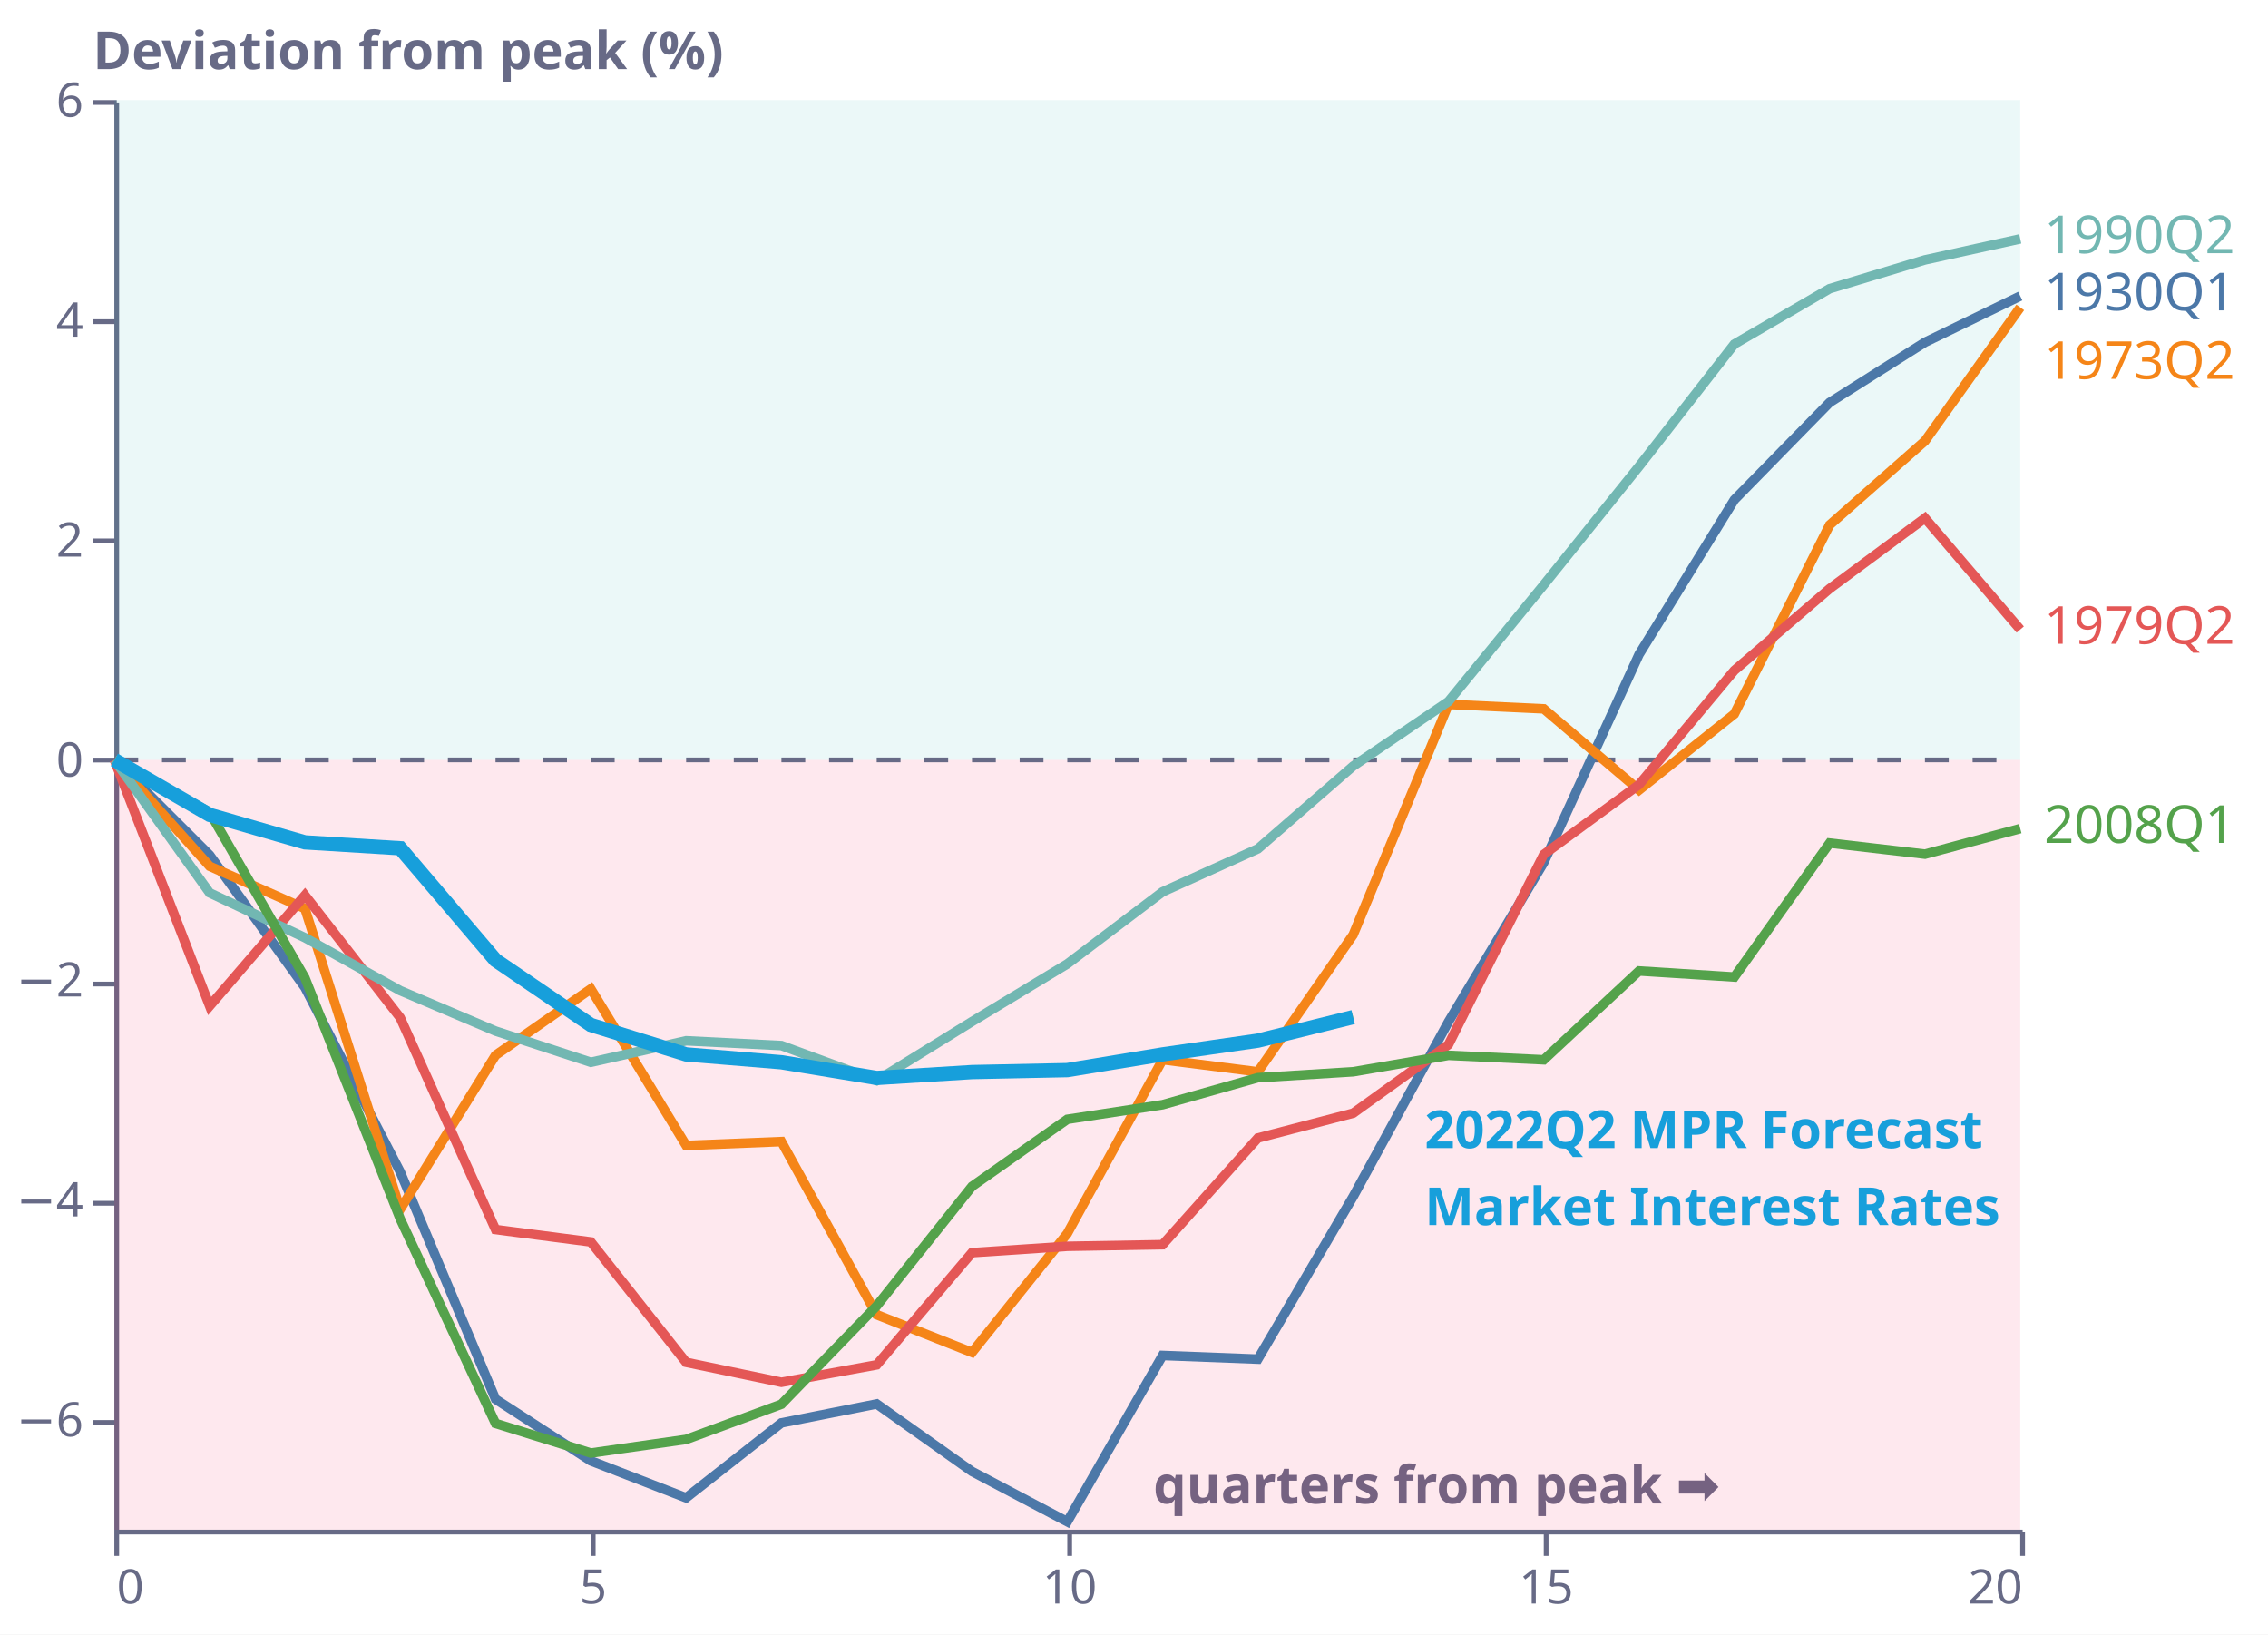
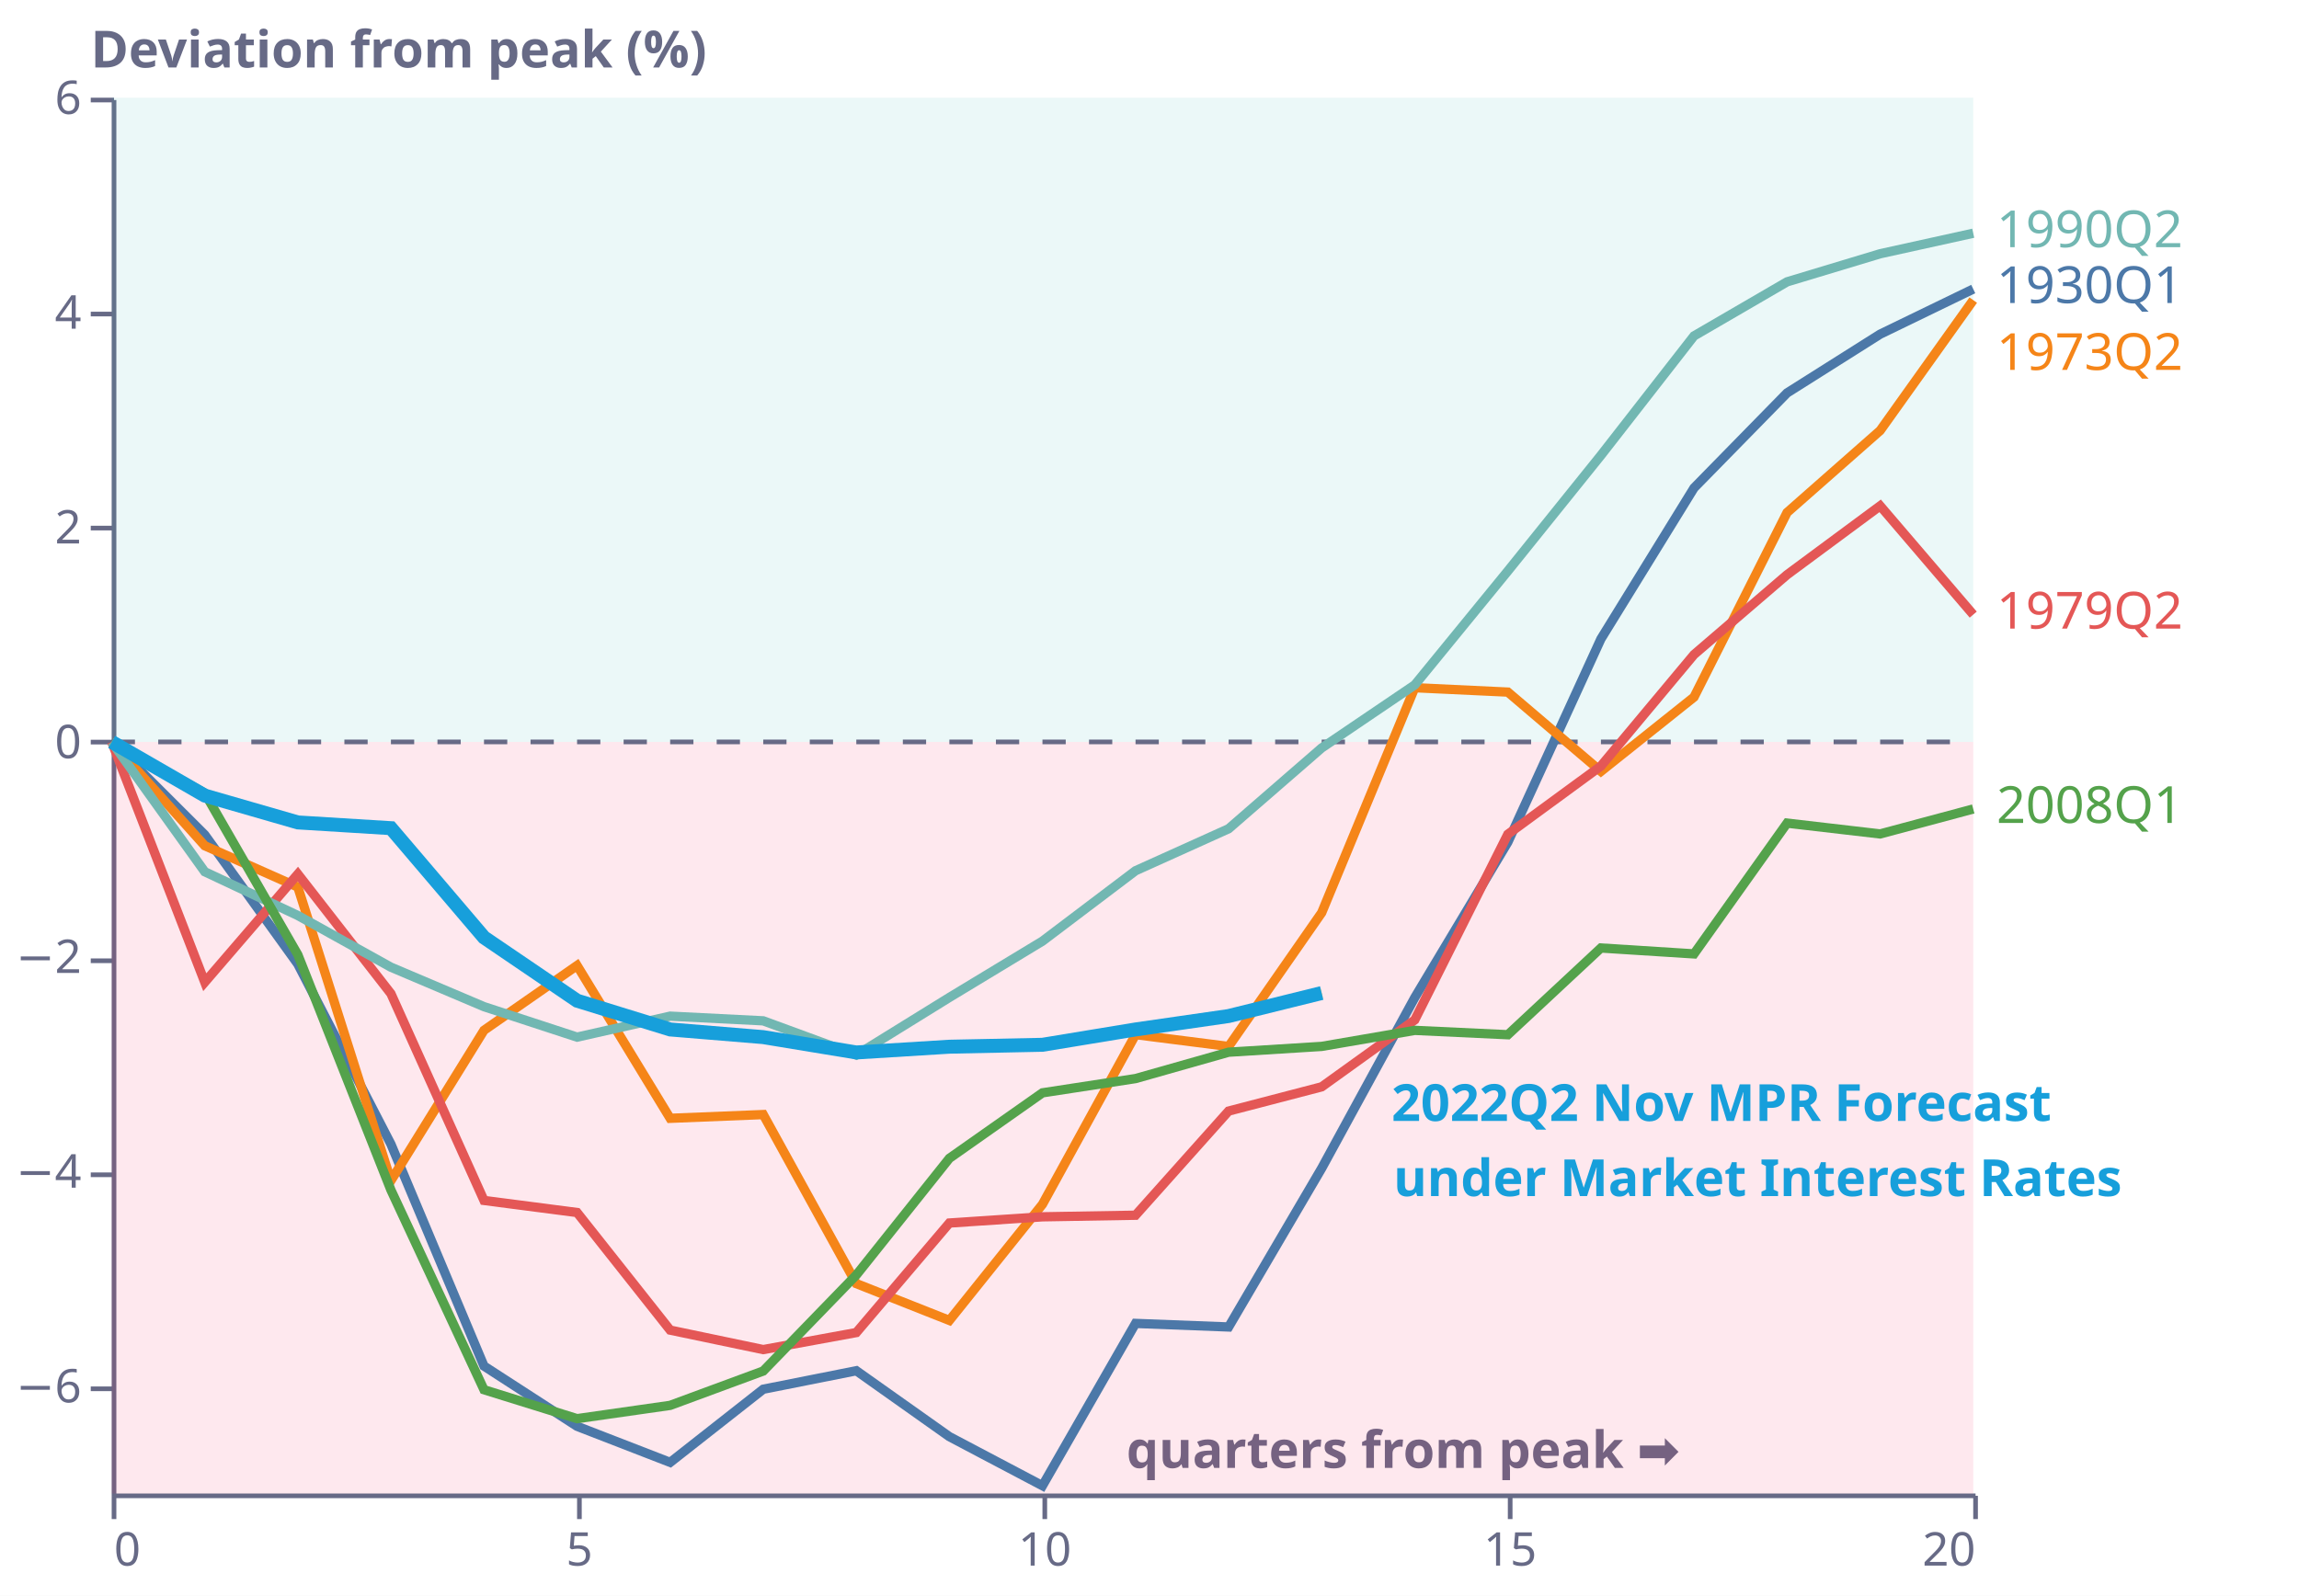
- <svg xmlns="http://www.w3.org/2000/svg" version="1.1" class="marks" width="476" height="343" viewBox="0 0 476 343">
-   <rect width="476" height="343" fill="white" />
+ <svg xmlns="http://www.w3.org/2000/svg" version="1.1" class="marks" width="494" height="343" viewBox="0 0 494 343">
+   <rect width="494" height="343" fill="white" />
  <g fill="none" stroke-miterlimit="10" transform="translate(24,21)">
    <g class="mark-group role-frame root" role="graphics-object" aria-roledescription="group mark container">
      <g transform="translate(0,0)">
        <path class="background" aria-hidden="true" d="M0,0h400v300h-400Z" />
        <g>
          <g class="mark-group role-axis" role="graphics-symbol" aria-roledescription="axis" aria-label="X-axis titled 'quarters from peak ➡' for a linear scale with values from 0 to 20">
            <g transform="translate(0.5,300.5)">
              <path class="background" aria-hidden="true" d="M0,0h0v0h0Z" pointer-events="none" />
              <g>
                <g class="mark-rule role-axis-tick" pointer-events="none">
                  <line transform="translate(0,0)" x2="0" y2="5" stroke="#676A86" stroke-width="1" opacity="1" />
                  <line transform="translate(100,0)" x2="0" y2="5" stroke="#676A86" stroke-width="1" opacity="1" />
                  <line transform="translate(200,0)" x2="0" y2="5" stroke="#676A86" stroke-width="1" opacity="1" />
                  <line transform="translate(300,0)" x2="0" y2="5" stroke="#676A86" stroke-width="1" opacity="1" />
                  <line transform="translate(400,0)" x2="0" y2="5" stroke="#676A86" stroke-width="1" opacity="1" />
                </g>
                <g class="mark-text role-axis-label" pointer-events="none">
                  <text text-anchor="start" transform="translate(0,15)" font-family="sans-serif" font-size="10px" fill="#676A86" opacity="1">0</text>
                  <text text-anchor="middle" transform="translate(100,15)" font-family="sans-serif" font-size="10px" fill="#676A86" opacity="1">5</text>
                  <text text-anchor="middle" transform="translate(200,15)" font-family="sans-serif" font-size="10px" fill="#676A86" opacity="1">10</text>
                  <text text-anchor="middle" transform="translate(300,15)" font-family="sans-serif" font-size="10px" fill="#676A86" opacity="1">15</text>
                  <text text-anchor="end" transform="translate(400,15)" font-family="sans-serif" font-size="10px" fill="#676A86" opacity="1">20</text>
                </g>
                <g class="mark-rule role-axis-domain" pointer-events="none">
                  <line transform="translate(0,0)" x2="400" y2="0" stroke="#676A86" stroke-width="1" opacity="1" />
                </g>
                <g class="mark-text role-axis-title" pointer-events="none">
                  <text text-anchor="middle" transform="translate(277,-6)" font-family="sans-serif" font-size="11px" font-weight="bold" fill="#676A86" opacity="1">quarters from peak ➡</text>
                </g>
              </g>
              <path class="foreground" aria-hidden="true" d="" pointer-events="none" display="none" />
            </g>
          </g>
          <g class="mark-group role-axis" role="graphics-symbol" aria-roledescription="axis" aria-label="Y-axis titled 'Deviation from peak (%)' for a linear scale with values from −7 to 6">
            <g transform="translate(0.5,0.5)">
              <path class="background" aria-hidden="true" d="M0,0h0v0h0Z" pointer-events="none" />
              <g>
                <g class="mark-rule role-axis-tick" pointer-events="none">
                  <line transform="translate(0,277)" x2="-5" y2="0" stroke="#676A86" stroke-width="1" opacity="1" />
                  <line transform="translate(0,231)" x2="-5" y2="0" stroke="#676A86" stroke-width="1" opacity="1" />
                  <line transform="translate(0,185)" x2="-5" y2="0" stroke="#676A86" stroke-width="1" opacity="1" />
                  <line transform="translate(0,138)" x2="-5" y2="0" stroke="#676A86" stroke-width="1" opacity="1" />
                  <line transform="translate(0,92)" x2="-5" y2="0" stroke="#676A86" stroke-width="1" opacity="1" />
                  <line transform="translate(0,46)" x2="-5" y2="0" stroke="#676A86" stroke-width="1" opacity="1" />
                  <line transform="translate(0,0)" x2="-5" y2="0" stroke="#676A86" stroke-width="1" opacity="1" />
                </g>
                <g class="mark-text role-axis-label" pointer-events="none">
                  <text text-anchor="end" transform="translate(-7,279.9231)" font-family="sans-serif" font-size="10px" fill="#676A86" opacity="1">−6</text>
                  <text text-anchor="end" transform="translate(-7,233.7692)" font-family="sans-serif" font-size="10px" fill="#676A86" opacity="1">−4</text>
                  <text text-anchor="end" transform="translate(-7,187.6154)" font-family="sans-serif" font-size="10px" fill="#676A86" opacity="1">−2</text>
                  <text text-anchor="end" transform="translate(-7,141.4615)" font-family="sans-serif" font-size="10px" fill="#676A86" opacity="1">0</text>
                  <text text-anchor="end" transform="translate(-7,95.30769)" font-family="sans-serif" font-size="10px" fill="#676A86" opacity="1">2</text>
                  <text text-anchor="end" transform="translate(-7,49.15385)" font-family="sans-serif" font-size="10px" fill="#676A86" opacity="1">4</text>
                  <text text-anchor="end" transform="translate(-7,3)" font-family="sans-serif" font-size="10px" fill="#676A86" opacity="1">6</text>
                </g>
                <g class="mark-rule role-axis-domain" pointer-events="none">
                  <line transform="translate(0,300)" x2="0" y2="-300" stroke="#676A86" stroke-width="1" opacity="1" />
                </g>
                <g class="mark-text role-axis-title" pointer-events="none">
                  <text text-anchor="start" transform="translate(-5,-7)" font-family="sans-serif" font-size="11px" font-weight="bold" fill="#676A86" opacity="1">Deviation from peak (%)</text>
                </g>
              </g>
              <path class="foreground" aria-hidden="true" d="" pointer-events="none" display="none" />
            </g>
          </g>
          <g class="mark-area role-mark layer_0_marks" role="graphics-object" aria-roledescription="area mark container">
            <path aria-label="x: 0; y: 0; y2: 6" role="graphics-symbol" aria-roledescription="area mark" d="M0,138.462L400,138.462L400,0L0,0Z" fill="#36B7B4" opacity="0.1" />
          </g>
          <g class="mark-area role-mark layer_1_marks" role="graphics-object" aria-roledescription="area mark container">
            <path aria-label="x: 0; y: 0; y2: −7" role="graphics-symbol" aria-roledescription="area mark" d="M0,138.462L400,138.462L400,300L0,300Z" fill="#F4134D" opacity="0.1" />
          </g>
          <g class="mark-line role-mark layer_2_marks" role="graphics-object" aria-roledescription="line mark container">
            <path aria-label="x: 0; y: 0" role="graphics-symbol" aria-roledescription="line mark" d="M0,138.462L400,138.462" stroke="#676A86" stroke-width="1" stroke-dasharray="5,5" />
          </g>
          <g class="mark-group role-scope layer_3_pathgroup" role="graphics-object" aria-roledescription="group mark container">
            <g transform="translate(0,0)">
              <path class="background" aria-hidden="true" d="M0,0h400v300h-400Z" />
              <g>
                <g class="mark-line role-mark layer_3_marks" role="graphics-object" aria-roledescription="line mark container">
-                   <path aria-label="quarter: 1930Q1; dt: 0; value: 0" role="graphics-symbol" aria-roledescription="line mark" d="M0,138.462L20,158.433L40,186.215L60,224.918L80,272.613L100,285.56L120,293.312L140,277.591L160,273.617L180,287.783L200,298.33L220,263.444L240,264.212L260,230.093L280,193.417L300,160.007L320,116.326L340,83.88L360,63.456L380,50.824L400,41.124" stroke="#4c78a8" stroke-width="2" />
+                   <path aria-label="dt: 0; value: 0; quarter: 1930Q1" role="graphics-symbol" aria-roledescription="line mark" d="M0,138.462L20,158.433L40,186.215L60,224.918L80,272.613L100,285.56L120,293.312L140,277.591L160,273.617L180,287.783L200,298.33L220,263.444L240,264.212L260,230.093L280,193.417L300,160.007L320,116.326L340,83.88L360,63.456L380,50.824L400,41.124" stroke="#4c78a8" stroke-width="2" />
                </g>
              </g>
              <path class="foreground" aria-hidden="true" d="" display="none" />
            </g>
            <g transform="translate(0,0)">
              <path class="background" aria-hidden="true" d="M0,0h400v300h-400Z" />
              <g>
                <g class="mark-line role-mark layer_3_marks" role="graphics-object" aria-roledescription="line mark container">
-                   <path aria-label="quarter: 1973Q2; dt: 0; value: 0" role="graphics-symbol" aria-roledescription="line mark" d="M0,138.462L20,160.779L40,169.661L60,232.768L80,200.443L100,186.522L120,219.362L140,218.556L160,254.891L180,262.802L200,237.845L220,201.374L240,203.918L260,175.165L280,126.813L300,127.754L320,144.791L340,128.832L360,89.158L380,71.54L400,43.505" stroke="#f58518" stroke-width="2" />
+                   <path aria-label="dt: 0; value: 0; quarter: 1973Q2" role="graphics-symbol" aria-roledescription="line mark" d="M0,138.462L20,160.779L40,169.661L60,232.768L80,200.443L100,186.522L120,219.362L140,218.556L160,254.891L180,262.802L200,237.845L220,201.374L240,203.918L260,175.165L280,126.813L300,127.754L320,144.791L340,128.832L360,89.158L380,71.54L400,43.505" stroke="#f58518" stroke-width="2" />
                </g>
              </g>
              <path class="foreground" aria-hidden="true" d="" display="none" />
            </g>
            <g transform="translate(0,0)">
              <path class="background" aria-hidden="true" d="M0,0h400v300h-400Z" />
              <g>
                <g class="mark-line role-mark layer_3_marks" role="graphics-object" aria-roledescription="line mark container">
-                   <path aria-label="quarter: 1979Q2; dt: 0; value: 0" role="graphics-symbol" aria-roledescription="line mark" d="M0,138.462L20,190.112L40,166.867L60,192.569L80,237.015L100,239.612L120,264.885L140,269.071L160,265.411L180,241.868L200,240.534L220,240.192L240,217.806L260,212.594L280,198.211L300,158.302L320,143.648L340,119.692L360,102.527L380,87.724L400,111.101" stroke="#e45756" stroke-width="2" />
+                   <path aria-label="dt: 0; value: 0; quarter: 1979Q2" role="graphics-symbol" aria-roledescription="line mark" d="M0,138.462L20,190.112L40,166.867L60,192.569L80,237.015L100,239.612L120,264.885L140,269.071L160,265.411L180,241.868L200,240.534L220,240.192L240,217.806L260,212.594L280,198.211L300,158.302L320,143.648L340,119.692L360,102.527L380,87.724L400,111.101" stroke="#e45756" stroke-width="2" />
                </g>
              </g>
              <path class="foreground" aria-hidden="true" d="" display="none" />
            </g>
            <g transform="translate(0,0)">
              <path class="background" aria-hidden="true" d="M0,0h400v300h-400Z" />
              <g>
                <g class="mark-line role-mark layer_3_marks" role="graphics-object" aria-roledescription="line mark container">
-                   <path aria-label="quarter: 1990Q2; dt: 0; value: 0" role="graphics-symbol" aria-roledescription="line mark" d="M0,138.462L20,166.368L40,175.773L60,186.881L80,195.365L100,201.914L120,197.405L140,198.411L160,205.755L180,193.381L200,181.281L220,166.15L240,157.124L260,139.756L280,126.207L300,101.727L320,76.866L340,51.204L360,39.576L380,33.54L400,29.129" stroke="#72b7b2" stroke-width="2" />
+                   <path aria-label="dt: 0; value: 0; quarter: 1990Q2" role="graphics-symbol" aria-roledescription="line mark" d="M0,138.462L20,166.368L40,175.773L60,186.881L80,195.365L100,201.914L120,197.405L140,198.411L160,205.755L180,193.381L200,181.281L220,166.15L240,157.124L260,139.756L280,126.207L300,101.727L320,76.866L340,51.204L360,39.576L380,33.54L400,29.129" stroke="#72b7b2" stroke-width="2" />
                </g>
              </g>
              <path class="foreground" aria-hidden="true" d="" display="none" />
            </g>
            <g transform="translate(0,0)">
              <path class="background" aria-hidden="true" d="M0,0h400v300h-400Z" />
              <g>
                <g class="mark-line role-mark layer_3_marks" role="graphics-object" aria-roledescription="line mark container">
-                   <path aria-label="quarter: 2008Q1; dt: 0; value: 0" role="graphics-symbol" aria-roledescription="line mark" d="M0,138.462L20,149.456L40,184.208L60,234.778L80,277.699L100,283.918L120,281.059L140,273.676L160,253.041L180,227.958L200,213.887L220,210.821L240,205.151L260,203.906L280,200.461L300,201.398L320,182.755L340,184.024L360,155.916L380,158.24L400,152.877" stroke="#54a24b" stroke-width="2" />
+                   <path aria-label="dt: 0; value: 0; quarter: 2008Q1" role="graphics-symbol" aria-roledescription="line mark" d="M0,138.462L20,149.456L40,184.208L60,234.778L80,277.699L100,283.918L120,281.059L140,273.676L160,253.041L180,227.958L200,213.887L220,210.821L240,205.151L260,203.906L280,200.461L300,201.398L320,182.755L340,184.024L360,155.916L380,158.24L400,152.877" stroke="#54a24b" stroke-width="2" />
                </g>
              </g>
              <path class="foreground" aria-hidden="true" d="" display="none" />
            </g>
            <g transform="translate(0,0)">
              <path class="background" aria-hidden="true" d="M0,0h400v300h-400Z" />
              <g>
                <g class="mark-line role-mark layer_3_marks" role="graphics-object" aria-roledescription="line mark container">
-                   <path aria-label="quarter: 2022Q2; dt: 0; value: 0" role="graphics-symbol" aria-roledescription="line mark" d="M0,138.462L20,149.998L40,155.766L60,157.002L80,180.487L100,194.083L120,200.264L140,201.912L160,205.208L180,203.972L200,203.56L220,200.264L240,197.38L260,192.435" stroke="#eeca3b" stroke-width="2" />
+                   <path aria-label="dt: 0; value: 0; quarter: 2022Q2" role="graphics-symbol" aria-roledescription="line mark" d="M0,138.462L20,149.998L40,155.766L60,157.002L80,180.487L100,194.083L120,200.264L140,201.912L160,205.208L180,203.972L200,203.56L220,200.264L240,197.38L260,192.435" stroke="#eeca3b" stroke-width="2" />
                </g>
              </g>
              <path class="foreground" aria-hidden="true" d="" display="none" />
            </g>
          </g>
          <g class="mark-text role-mark layer_4_marks" role="graphics-object" aria-roledescription="text mark container">
-             <text aria-label="quarter: 1930Q1; dt: 20; value: 4.21796664507" role="graphics-symbol" aria-roledescription="text mark" text-anchor="start" transform="translate(405,44.12385)" font-family="sans-serif" font-size="11px" fill="#4c78a8">1930Q1</text>
-             <text aria-label="quarter: 1979Q2; dt: 20; value: 1.18563698518" role="graphics-symbol" aria-roledescription="text mark" text-anchor="start" transform="translate(405,114.1007)" font-family="sans-serif" font-size="11px" fill="#e45756">1979Q2</text>
-             <text aria-label="quarter: 1990Q2; dt: 20; value: 4.73773575128" role="graphics-symbol" aria-roledescription="text mark" text-anchor="start" transform="translate(405,32.12917)" font-family="sans-serif" font-size="11px" fill="#72b7b2">1990Q2</text>
-             <text aria-label="quarter: 2008Q1; dt: 20; value: −0.624691089641" role="graphics-symbol" aria-roledescription="text mark" text-anchor="start" transform="translate(405,155.8775)" font-family="sans-serif" font-size="11px" fill="#54a24b">2008Q1</text>
+             <text aria-label="dt: 20; value: 4.21796664507; quarter: 1930Q1" role="graphics-symbol" aria-roledescription="text mark" text-anchor="start" transform="translate(405,44.12385)" font-family="sans-serif" font-size="11px" fill="#4c78a8">1930Q1</text>
+             <text aria-label="dt: 20; value: 1.18563698518; quarter: 1979Q2" role="graphics-symbol" aria-roledescription="text mark" text-anchor="start" transform="translate(405,114.1007)" font-family="sans-serif" font-size="11px" fill="#e45756">1979Q2</text>
+             <text aria-label="dt: 20; value: 4.73773575128; quarter: 1990Q2" role="graphics-symbol" aria-roledescription="text mark" text-anchor="start" transform="translate(405,32.12917)" font-family="sans-serif" font-size="11px" fill="#72b7b2">1990Q2</text>
+             <text aria-label="dt: 20; value: −0.624691089641; quarter: 2008Q1" role="graphics-symbol" aria-roledescription="text mark" text-anchor="start" transform="translate(405,155.8775)" font-family="sans-serif" font-size="11px" fill="#54a24b">2008Q1</text>
          </g>
          <g class="mark-text role-mark layer_5_marks" role="graphics-object" aria-roledescription="text mark container">
-             <text aria-label="quarter: 1973Q2; dt: 20; value: 4.11478664692" role="graphics-symbol" aria-roledescription="text mark" text-anchor="start" transform="translate(405,58.50492)" font-family="sans-serif" font-size="11px" fill="#f58518">1973Q2</text>
+             <text aria-label="dt: 20; value: 4.11478664692; quarter: 1973Q2" role="graphics-symbol" aria-roledescription="text mark" text-anchor="start" transform="translate(405,58.50492)" font-family="sans-serif" font-size="11px" fill="#f58518">1973Q2</text>
          </g>
          <g class="mark-group role-scope layer_6_pathgroup" role="graphics-object" aria-roledescription="group mark container">
            <g transform="translate(0,0)">
              <path class="background" aria-hidden="true" d="M0,0h400v300h-400Z" />
              <g>
                <g class="mark-line role-mark layer_6_marks" role="graphics-object" aria-roledescription="line mark container">
-                   <path aria-label="quarter: 2022Q2; dt: 0; value: 0" role="graphics-symbol" aria-roledescription="line mark" d="M0,138.462L20,149.998L40,155.766L60,157.002L80,180.487L100,194.083L120,200.264L140,201.912L160,205.208L180,203.972L200,203.56L220,200.264L240,197.38L260,192.435" stroke="#179FDB" stroke-width="3" />
+                   <path aria-label="dt: 0; value: 0; quarter: 2022Q2" role="graphics-symbol" aria-roledescription="line mark" d="M0,138.462L20,149.998L40,155.766L60,157.002L80,180.487L100,194.083L120,200.264L140,201.912L160,205.208L180,203.972L200,203.56L220,200.264L240,197.38L260,192.435" stroke="#179FDB" stroke-width="3" />
                </g>
              </g>
              <path class="foreground" aria-hidden="true" d="" display="none" />
            </g>
          </g>
          <g class="mark-text role-mark layer_7_marks" role="graphics-object" aria-roledescription="text mark container">
-             <text aria-label="t: 2022Q2 MPR Forecast; x: 13.5; y: −3.4" role="graphics-symbol" aria-roledescription="text mark" text-anchor="start" transform="translate(275,219.9231)" font-family="sans-serif" font-size="11px" font-weight="bold" fill="#179FDB">2022Q2 MPR Forecast</text>
-             <text aria-label="t: Market Interest Rates; x: 13.5; y: −4.1" role="graphics-symbol" aria-roledescription="text mark" text-anchor="start" transform="translate(275,236.0769)" font-family="sans-serif" font-size="11px" font-weight="bold" fill="#179FDB">Market Interest Rates</text>
+             <text aria-label="x: 13.5; y: −3.4; t: 2022Q2 Nov MPR Forecast" role="graphics-symbol" aria-roledescription="text mark" text-anchor="start" transform="translate(275,219.9231)" font-family="sans-serif" font-size="11px" font-weight="bold" fill="#179FDB">2022Q2 Nov MPR Forecast</text>
+             <text aria-label="x: 13.52022; y: −4.1; t: under Market Interest Rates" role="graphics-symbol" aria-roledescription="text mark" text-anchor="start" transform="translate(275.4044,236.0769)" font-family="sans-serif" font-size="11px" font-weight="bold" fill="#179FDB">under Market Interest Rates</text>
          </g>
        </g>
        <path class="foreground" aria-hidden="true" d="" display="none" />
      </g>
    </g>
  </g>
</svg>
